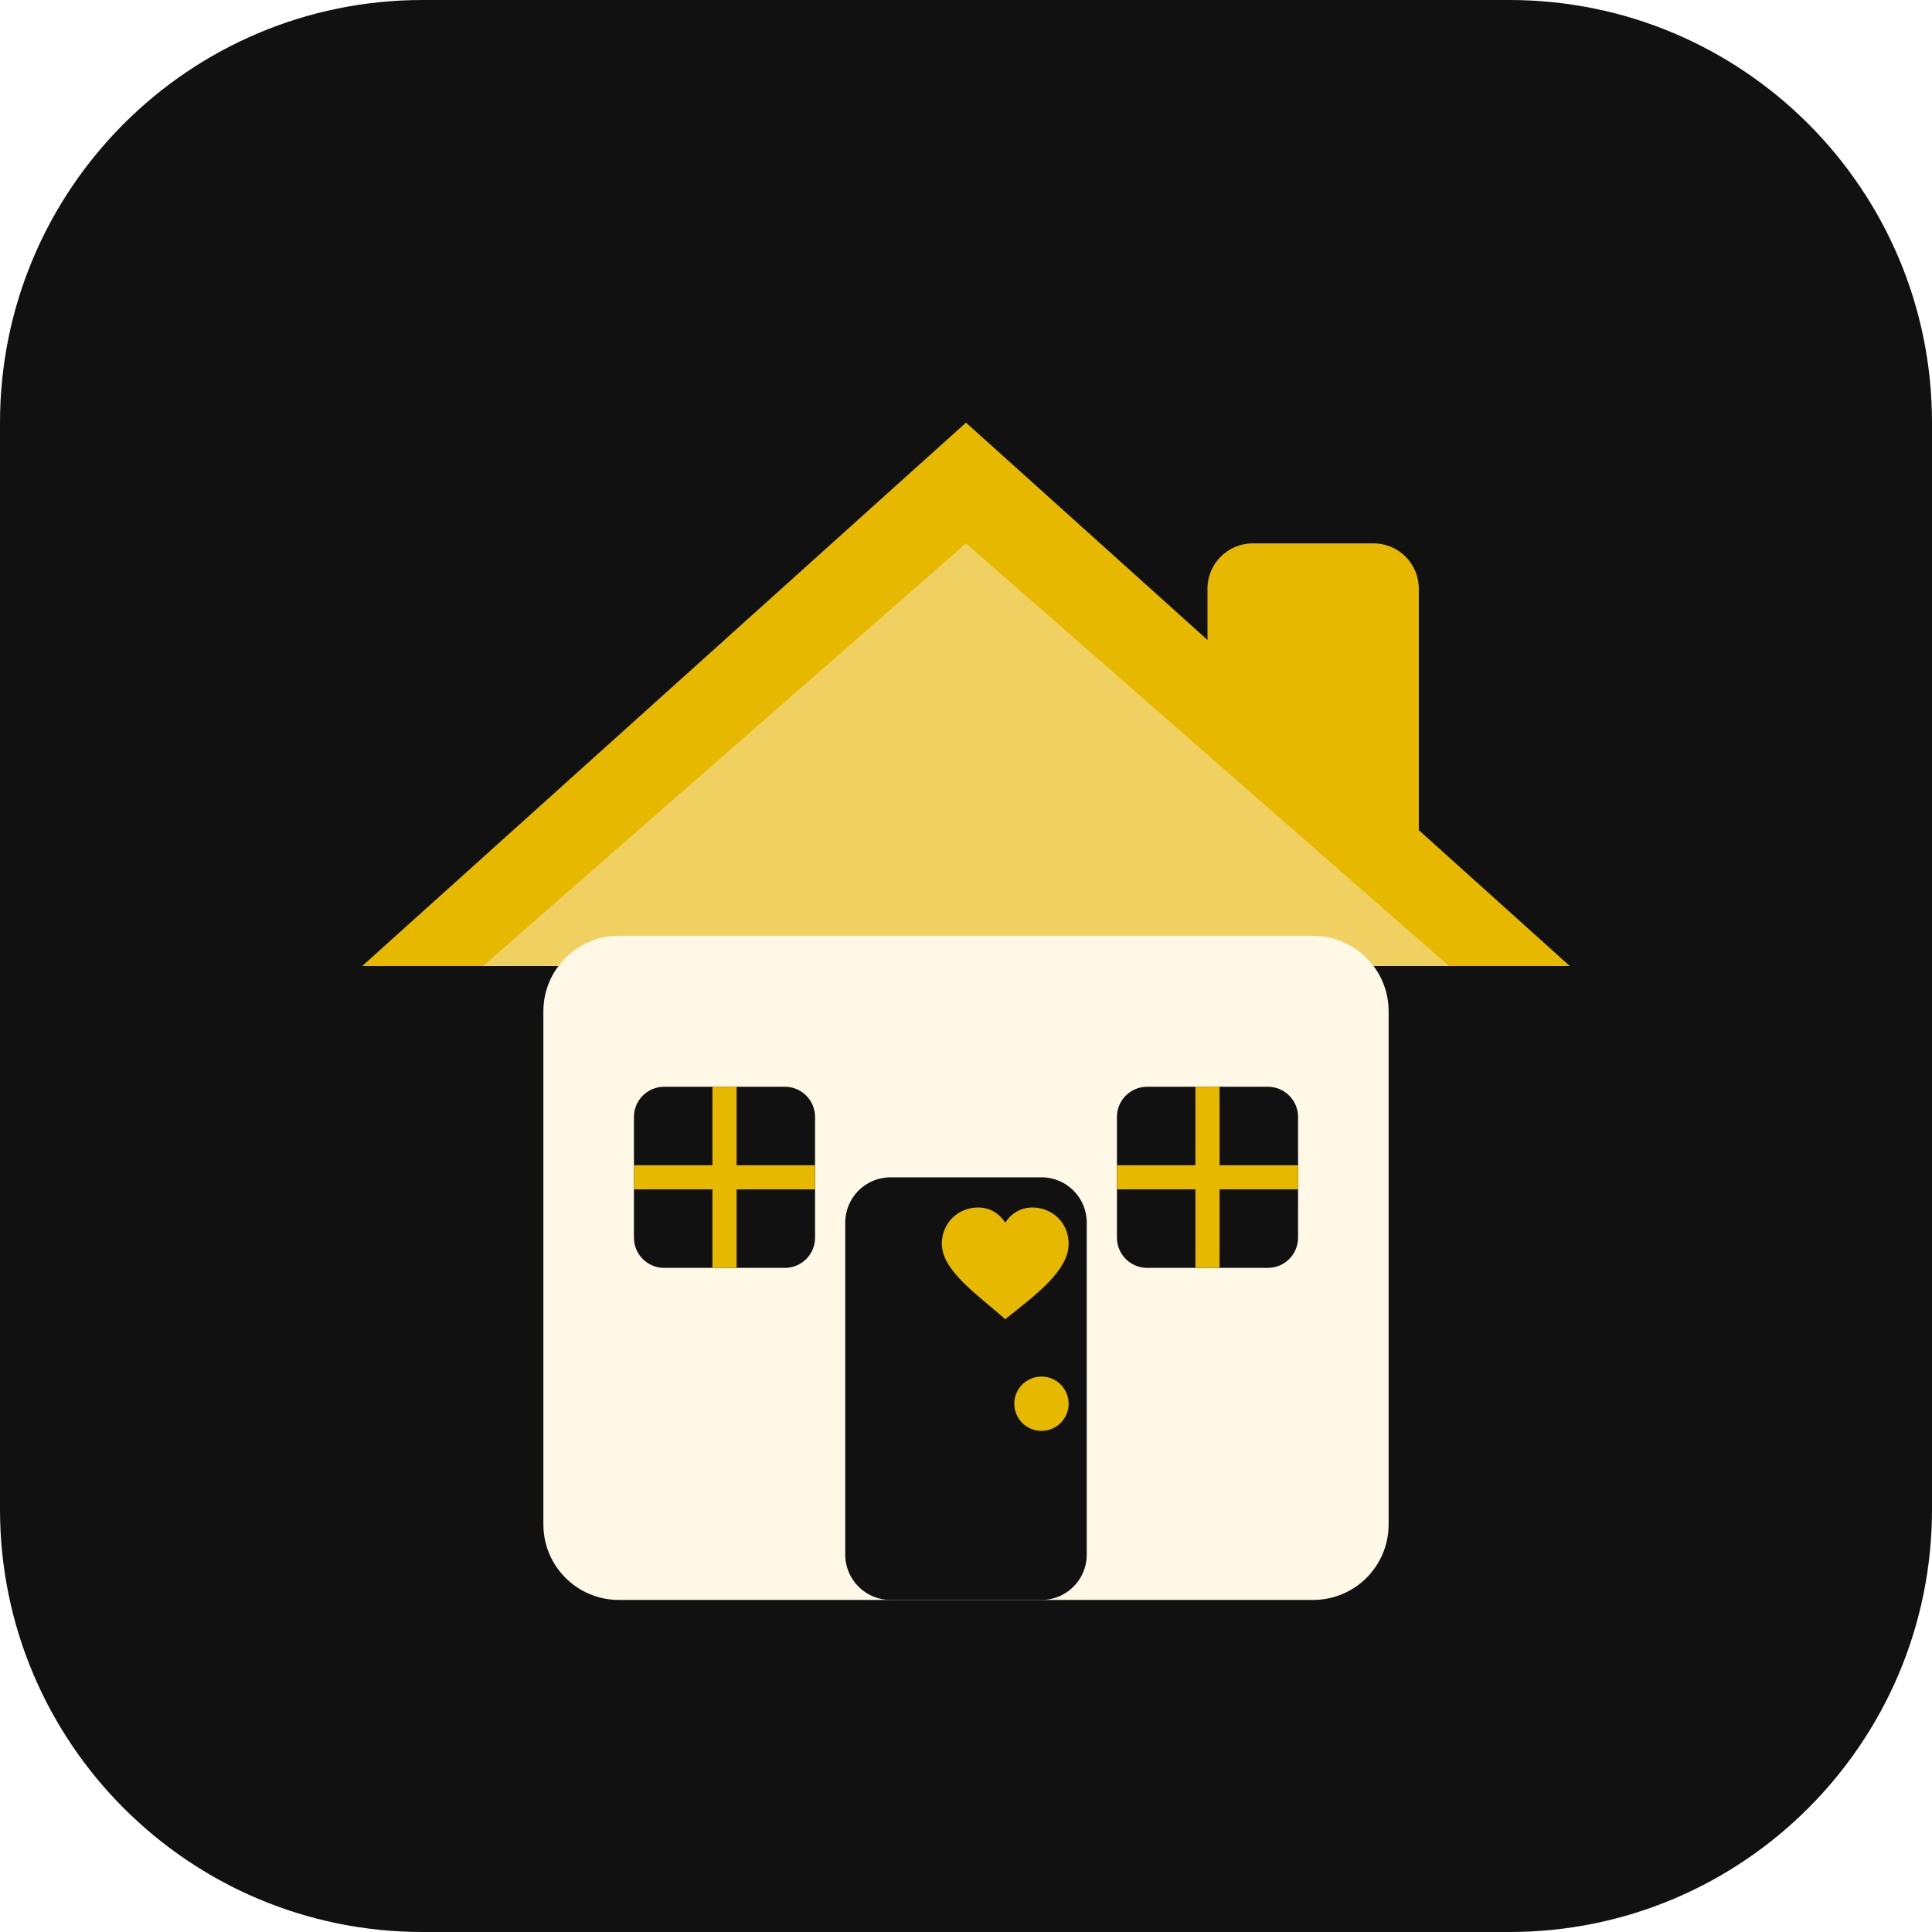
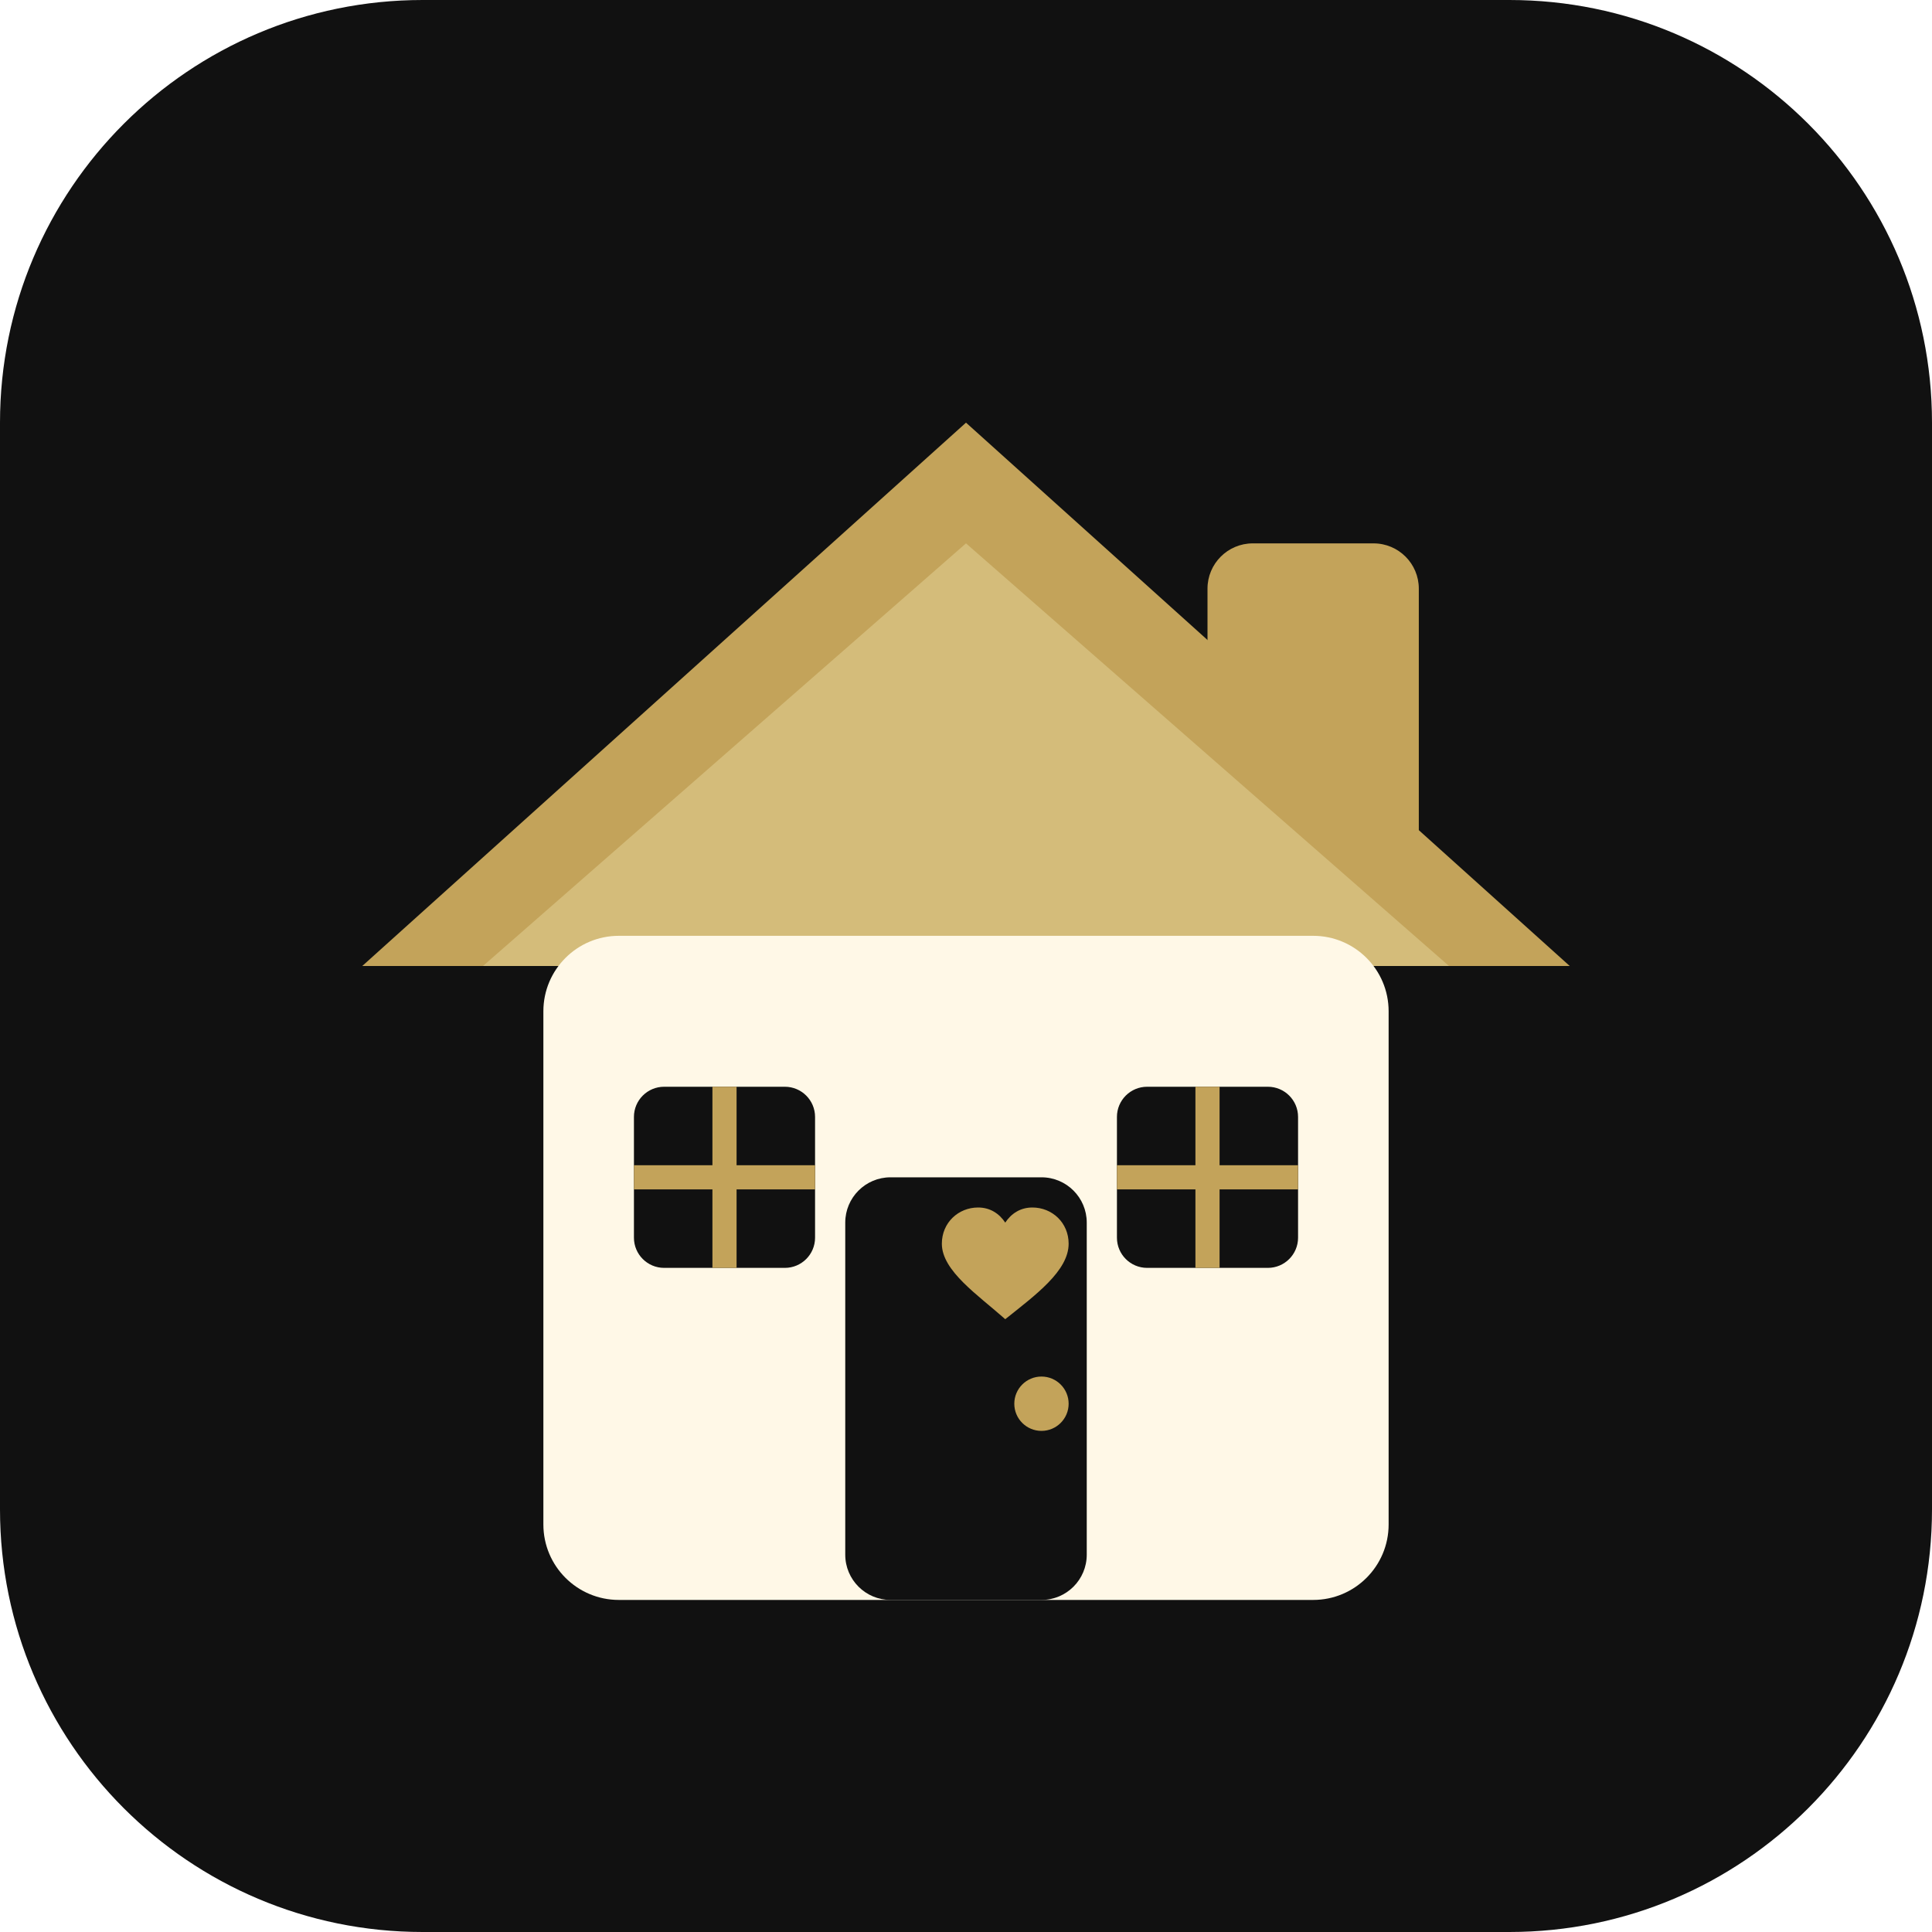
<svg xmlns="http://www.w3.org/2000/svg" viewBox="0 0 64 64" role="img" aria-label="Hannah Mara home">
  <rect width="64" height="64" rx="14" fill="#111111" />
-   <rect x="40" y="18" width="7" height="12" rx="1.5" fill="#e6b800" />
-   <path d="M12 32 L32 14 L52 32 Z" fill="#e6b800" />
-   <path d="M16 32 L32 18 L48 32 Z" fill="#f0d060" />
+   <rect x="40" y="18" width="7" height="12" rx="1.5" fill="#c3a35a" />
+   <path d="M12 32 L32 14 L52 32 Z" fill="#c3a35a" />
+   <path d="M16 32 L32 18 L48 32 Z" fill="#d4bc7a" />
  <rect x="18" y="31" width="28" height="22" rx="2.5" fill="#fff8e7" />
  <rect x="28" y="39" width="8" height="14" rx="1.5" fill="#111111" />
-   <circle cx="34.5" cy="46.5" r="0.9" fill="#e6b800" />
+   <circle cx="34.5" cy="46.5" r="0.9" fill="#c3a35a" />
  <rect x="21" y="36" width="6" height="6" rx="1" fill="#111111" />
-   <path d="M24 36v6 M21 39h6" stroke="#e6b800" stroke-width="0.8" />
+   <path d="M24 36v6 M21 39h6" stroke="#c3a35a" stroke-width="0.8" />
  <rect x="37" y="36" width="6" height="6" rx="1" fill="#111111" />
-   <path d="M40 36v6 M37 39h6" stroke="#e6b800" stroke-width="0.8" />
-   <path d="M31.2 41.2c0-.7.55-1.2 1.2-1.2.4 0 .7.2.9.5.2-.3.5-.5.9-.5.65 0 1.2.5 1.2 1.2 0 .9-1.1 1.7-2.1 2.5-.9-.8-2.1-1.6-2.1-2.5z" fill="#e6b800" />
+   <path d="M40 36v6 M37 39h6" stroke="#c3a35a" stroke-width="0.8" />
+   <path d="M31.2 41.2c0-.7.55-1.2 1.2-1.2.4 0 .7.2.9.5.2-.3.5-.5.9-.5.65 0 1.2.5 1.2 1.2 0 .9-1.1 1.7-2.1 2.5-.9-.8-2.1-1.6-2.1-2.5z" fill="#c3a35a" />
</svg>
